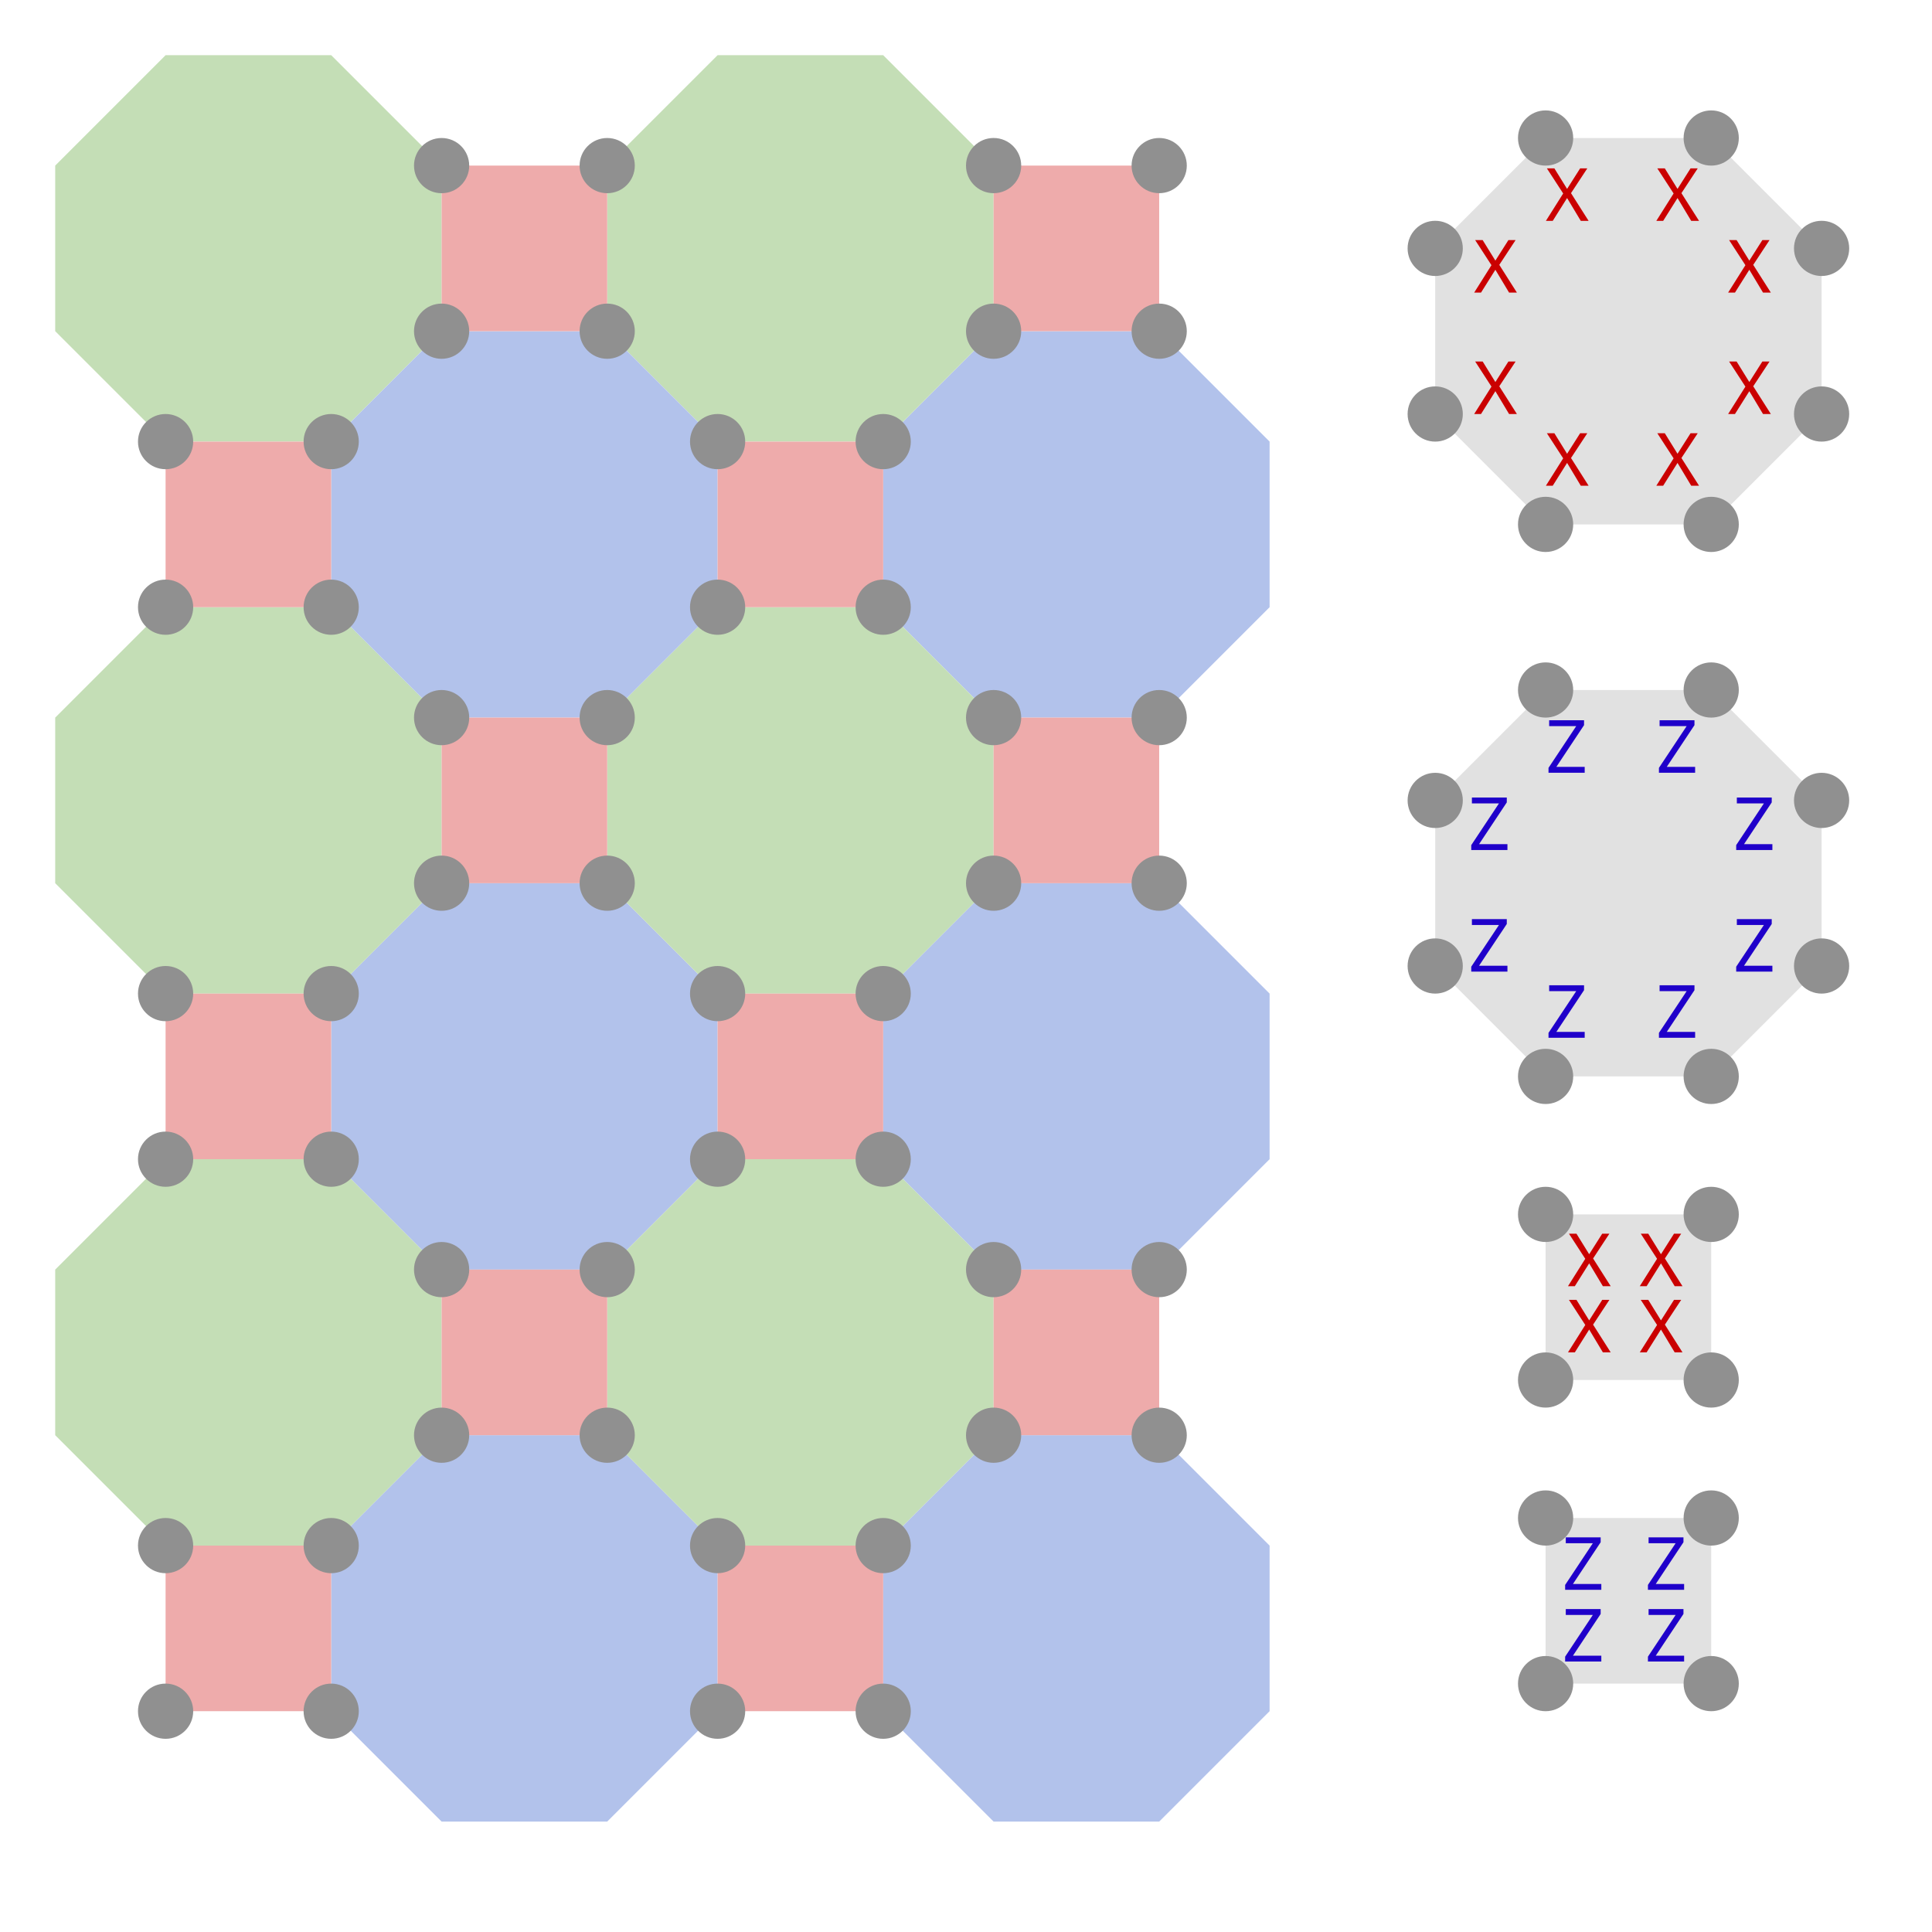
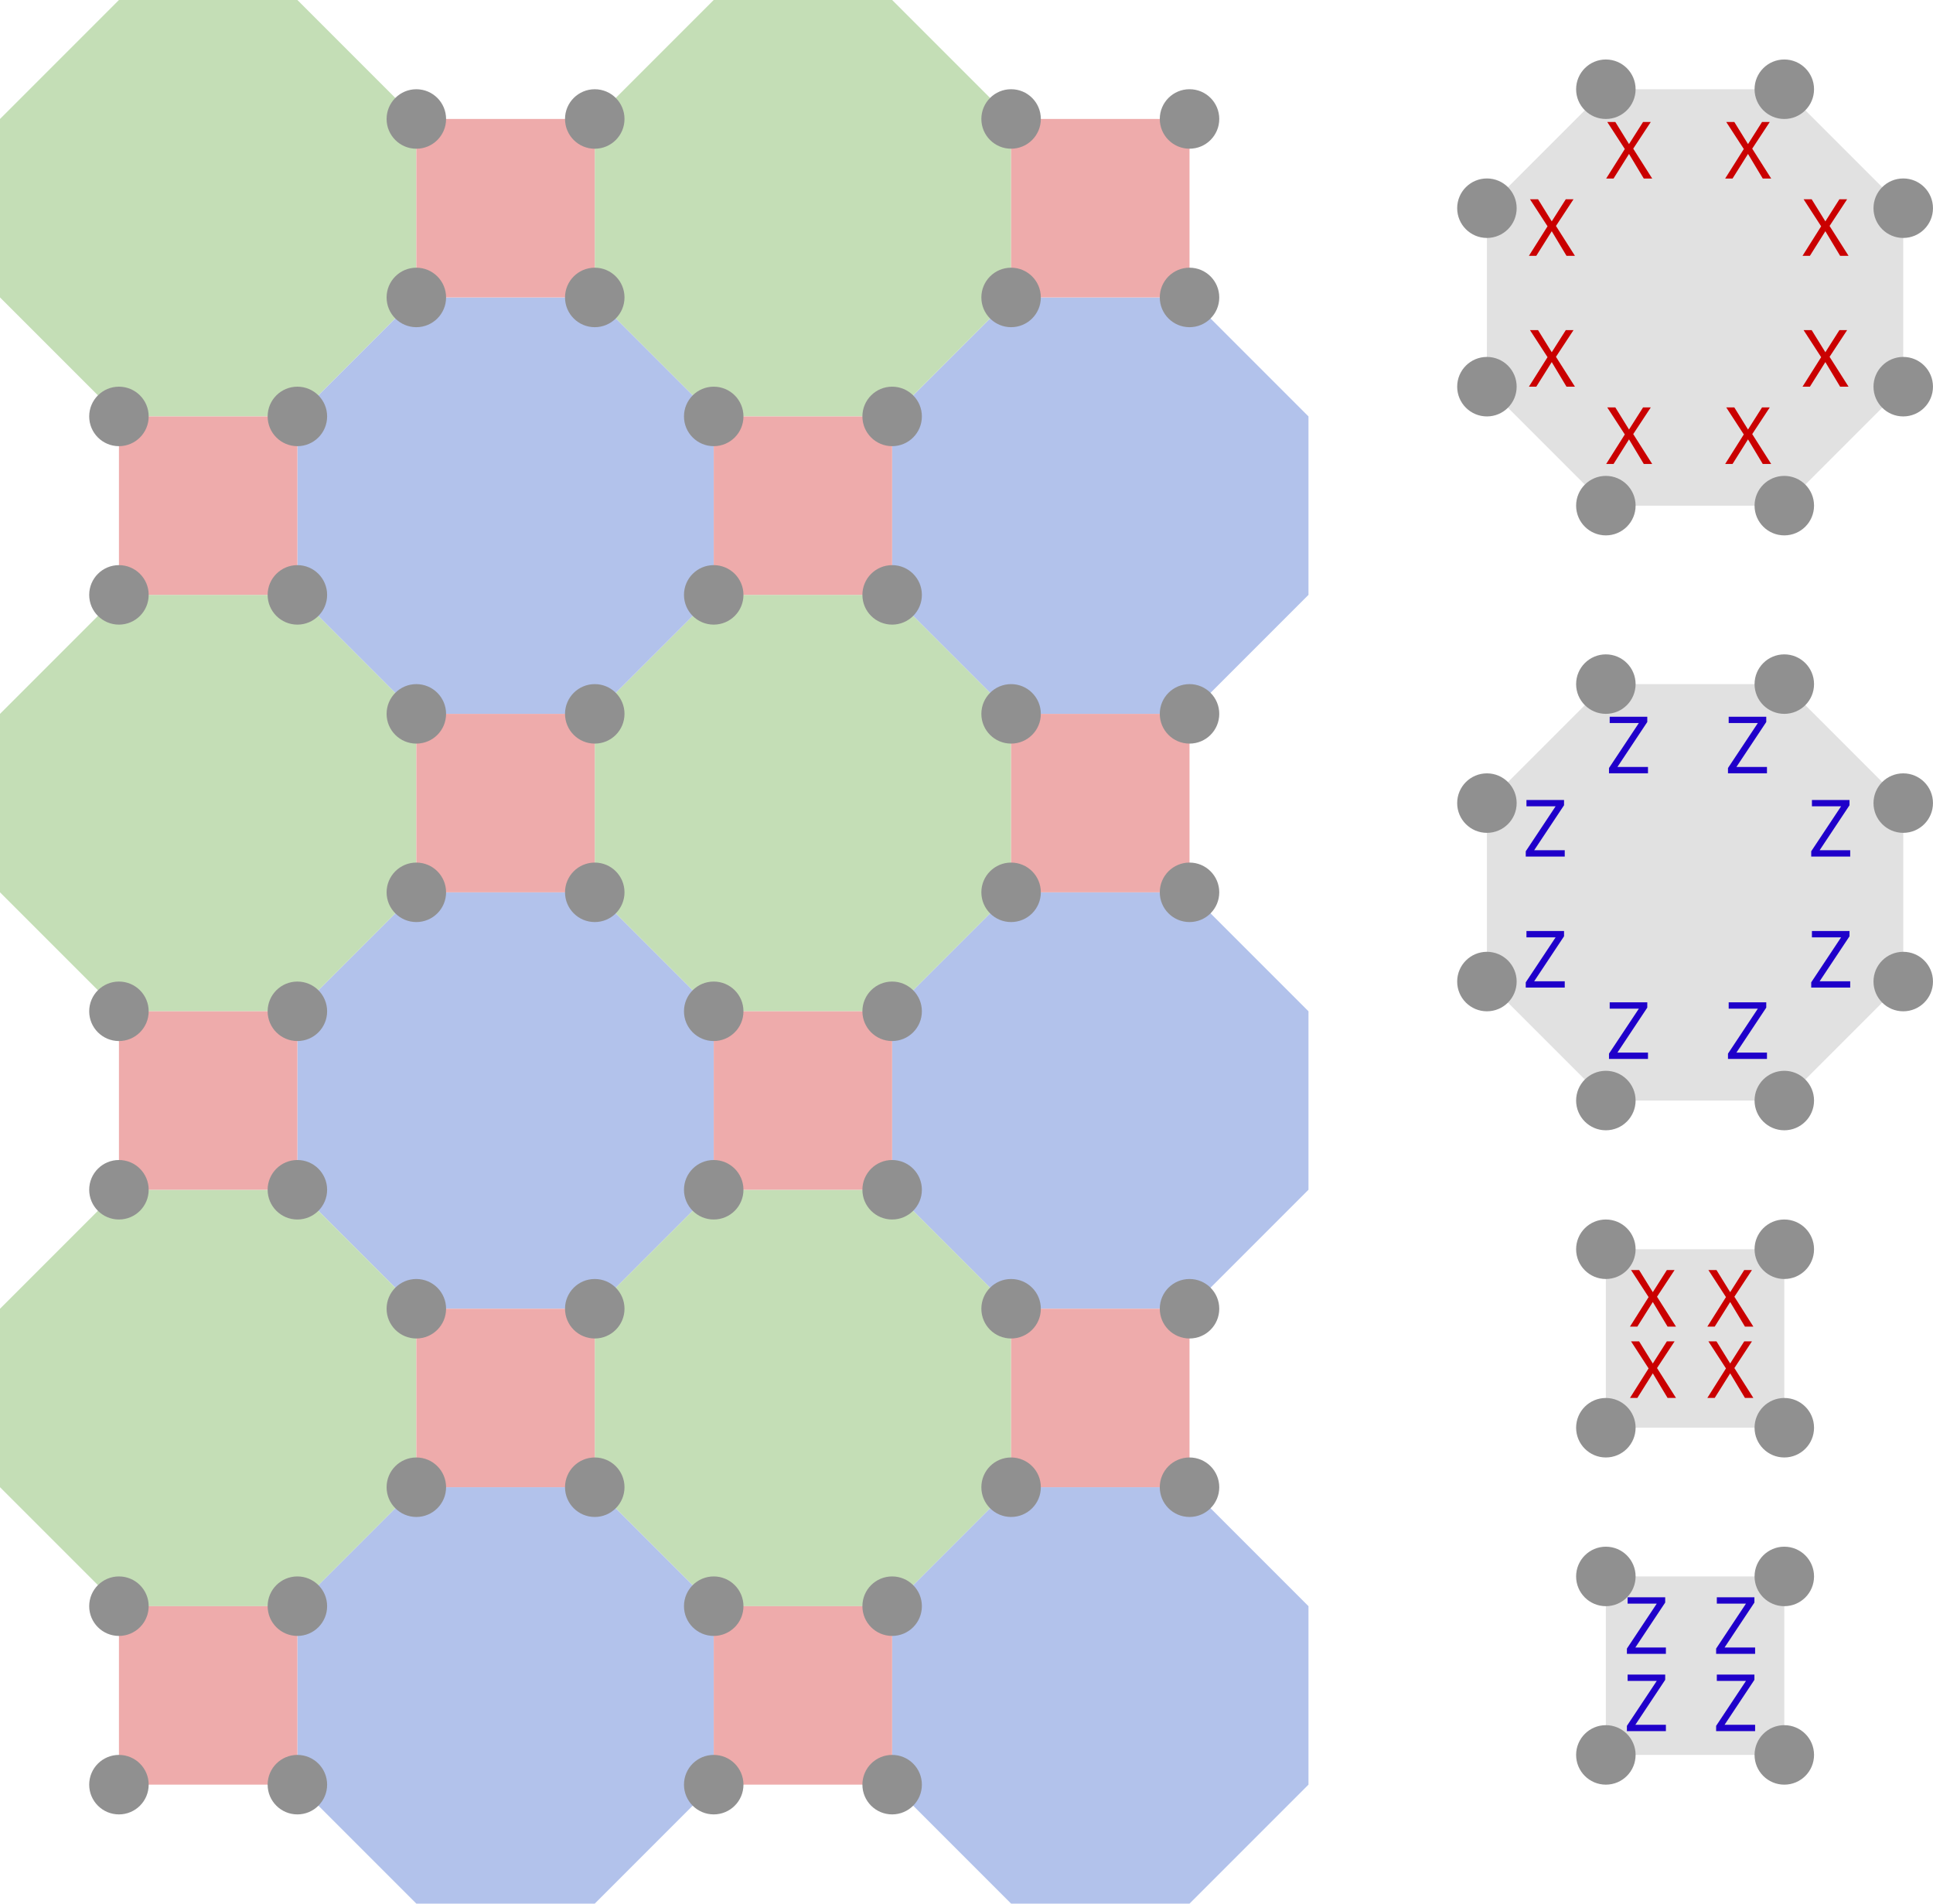
- <svg xmlns="http://www.w3.org/2000/svg" width="350" height="350" viewBox="0 0 92.604 92.604" version="1.1" id="svg5">
+ <svg xmlns="http://www.w3.org/2000/svg" width="350" height="344.615" viewBox="2.646 2.646 85.99 84.667" version="1.1" id="svg5">
  <defs id="defs2" />
  <g id="layer1">
    <path style="fill:#b2c2eb;fill-opacity:1;stroke-width:0.2" d="m 15.875,47.625 5.292,-5.292 h 7.937 l 5.292,5.292 v 7.937 l -5.292,5.292 h -7.937 l -5.292,-5.292 z" id="path22" />
    <path style="fill:#b2c2eb;fill-opacity:1;stroke-width:0.2" d="m 42.333,47.625 5.292,-5.292 h 7.937 l 5.292,5.292 v 7.937 l -5.292,5.292 h -7.937 l -5.292,-5.292 z" id="path30" />
    <path style="fill:#b2c2eb;fill-opacity:1;stroke-width:0.2" d="m 42.333,74.083 5.292,-5.292 h 7.937 l 5.292,5.292 v 7.937 l -5.292,5.292 h -7.937 l -5.292,-5.292 z" id="path153" />
    <path style="fill:#b2c2eb;fill-opacity:1;stroke-width:0.2" d="m 15.875,74.083 5.292,-5.292 h 7.937 l 5.292,5.292 v 7.937 l -5.292,5.292 h -7.937 l -5.292,-5.292 z" id="path154" />
    <path style="fill:#c4deb6;fill-opacity:1;stroke-width:0.2" d="m 29.104,60.854 5.292,-5.292 h 7.937 l 5.292,5.292 v 7.937 l -5.292,5.292 h -7.937 l -5.292,-5.292 z" id="path155" />
    <path style="fill:#c4deb6;fill-opacity:1;stroke-width:0.2" d="m 2.646,60.854 5.292,-5.292 h 7.937 l 5.292,5.292 v 7.937 l -5.292,5.292 H 7.938 l -5.292,-5.292 z" id="path156" />
    <path style="fill:#eeabab;fill-opacity:1;stroke-width:0.2" d="m 21.167,60.854 h 7.937 v 7.937 h -7.937 z" id="path157" />
    <circle style="fill:#909090;fill-opacity:1;stroke:none;stroke-width:0.1" id="circle157" cx="21.167" cy="60.854" r="1.323" />
    <circle style="fill:#909090;fill-opacity:1;stroke:none;stroke-width:0.1" id="circle158" cx="29.104" cy="60.854" r="1.323" />
    <circle style="fill:#909090;fill-opacity:1;stroke:none;stroke-width:0.1" id="circle159" cx="21.167" cy="68.792" r="1.323" />
    <circle style="fill:#909090;fill-opacity:1;stroke:none;stroke-width:0.1" id="circle160" cx="29.104" cy="68.792" r="1.323" />
    <path style="fill:#eeabab;fill-opacity:1;stroke-width:0.2" d="m 7.937,74.083 h 7.937 v 7.937 H 7.937 Z" id="path160" />
    <circle style="fill:#909090;fill-opacity:1;stroke:none;stroke-width:0.1" id="circle161" cx="7.937" cy="74.083" r="1.323" />
    <circle style="fill:#909090;fill-opacity:1;stroke:none;stroke-width:0.1" id="circle162" cx="15.875" cy="74.083" r="1.323" />
    <circle style="fill:#909090;fill-opacity:1;stroke:none;stroke-width:0.1" id="circle163" cx="7.937" cy="82.021" r="1.323" />
    <circle style="fill:#909090;fill-opacity:1;stroke:none;stroke-width:0.1" id="circle164" cx="15.875" cy="82.021" r="1.323" />
    <path style="fill:#eeabab;fill-opacity:1;stroke-width:0.2" d="m 34.396,74.083 h 7.937 v 7.937 H 34.396 Z" id="path164" />
    <circle style="fill:#909090;fill-opacity:1;stroke:none;stroke-width:0.1" id="circle165" cx="34.396" cy="74.083" r="1.323" />
    <circle style="fill:#909090;fill-opacity:1;stroke:none;stroke-width:0.1" id="circle166" cx="42.333" cy="74.083" r="1.323" />
    <circle style="fill:#909090;fill-opacity:1;stroke:none;stroke-width:0.1" id="circle167" cx="34.396" cy="82.021" r="1.323" />
    <circle style="fill:#909090;fill-opacity:1;stroke:none;stroke-width:0.1" id="circle168" cx="42.333" cy="82.021" r="1.323" />
    <path style="fill:#eeabab;fill-opacity:1;stroke-width:0.2" d="m 47.625,60.854 h 7.937 v 7.937 h -7.937 z" id="path168" />
    <circle style="fill:#909090;fill-opacity:1;stroke:none;stroke-width:0.1" id="circle169" cx="47.625" cy="60.854" r="1.323" />
    <circle style="fill:#909090;fill-opacity:1;stroke:none;stroke-width:0.1" id="circle170" cx="55.562" cy="60.854" r="1.323" />
    <circle style="fill:#909090;fill-opacity:1;stroke:none;stroke-width:0.1" id="circle171" cx="47.625" cy="68.792" r="1.323" />
    <circle style="fill:#909090;fill-opacity:1;stroke:none;stroke-width:0.1" id="circle172" cx="55.562" cy="68.792" r="1.323" />
    <path style="fill:#b2c2eb;fill-opacity:1;stroke-width:0.2" d="m 42.333,21.167 5.292,-5.292 h 7.937 l 5.292,5.292 v 7.937 l -5.292,5.292 h -7.937 l -5.292,-5.292 z" id="path38" />
    <path style="fill:#c4deb6;fill-opacity:1;stroke-width:0.2" d="m 29.104,34.396 5.292,-5.292 h 7.937 l 5.292,5.292 v 7.937 l -5.292,5.292 H 34.396 L 29.104,42.333 Z" id="path20" />
    <path style="fill:#c4deb6;fill-opacity:1;stroke-width:0.2" d="m 29.104,7.937 5.292,-5.292 h 7.937 l 5.292,5.292 v 7.937 l -5.292,5.292 h -7.937 l -5.292,-5.292 z" id="path21" />
    <path style="fill:#c4deb6;fill-opacity:1;stroke-width:0.2" d="m 2.646,7.937 5.292,-5.292 h 7.937 l 5.292,5.292 v 7.937 l -5.292,5.292 H 7.938 l -5.292,-5.292 z" id="path19" />
    <path style="fill:#c4deb6;fill-opacity:1;stroke-width:0.2" d="m 2.646,34.396 5.292,-5.292 h 7.937 l 5.292,5.292 v 7.937 l -5.292,5.292 H 7.938 L 2.646,42.333 Z" id="path18" />
    <path style="fill:#b2c2eb;fill-opacity:1;stroke-width:0.2" d="m 15.875,21.167 5.292,-5.292 h 7.937 l 5.292,5.292 v 7.937 l -5.292,5.292 h -7.937 l -5.292,-5.292 z" id="path17" />
    <path style="fill:#eeabab;fill-opacity:1;stroke-width:0.2" d="m 7.937,21.167 h 7.937 v 7.937 H 7.937 Z" id="path3" />
    <circle style="fill:#909090;fill-opacity:1;stroke:none;stroke-width:0.1" id="circle4442" cx="7.937" cy="21.167" r="1.323" />
    <circle style="fill:#909090;fill-opacity:1;stroke:none;stroke-width:0.1" id="circle1" cx="15.875" cy="21.167" r="1.323" />
    <circle style="fill:#909090;fill-opacity:1;stroke:none;stroke-width:0.1" id="circle2" cx="7.937" cy="29.104" r="1.323" />
    <circle style="fill:#909090;fill-opacity:1;stroke:none;stroke-width:0.1" id="circle3" cx="15.875" cy="29.104" r="1.323" />
    <path style="fill:#eeabab;fill-opacity:1;stroke-width:0.2" d="m 21.167,7.937 h 7.937 v 7.937 h -7.937 z" id="path6" />
    <circle style="fill:#909090;fill-opacity:1;stroke:none;stroke-width:0.1" id="circle6" cx="21.167" cy="7.938" r="1.323" />
    <circle style="fill:#909090;fill-opacity:1;stroke:none;stroke-width:0.1" id="circle7" cx="29.104" cy="7.938" r="1.323" />
    <circle style="fill:#909090;fill-opacity:1;stroke:none;stroke-width:0.1" id="circle8" cx="21.167" cy="15.875" r="1.323" />
    <circle style="fill:#909090;fill-opacity:1;stroke:none;stroke-width:0.1" id="circle9" cx="29.104" cy="15.875" r="1.323" />
    <path style="fill:#eeabab;fill-opacity:1;stroke-width:0.2" d="m 21.167,34.396 h 7.937 v 7.937 h -7.937 z" id="path9" />
    <circle style="fill:#909090;fill-opacity:1;stroke:none;stroke-width:0.1" id="circle10" cx="21.167" cy="34.396" r="1.323" />
    <circle style="fill:#909090;fill-opacity:1;stroke:none;stroke-width:0.1" id="circle11" cx="29.104" cy="34.396" r="1.323" />
    <circle style="fill:#909090;fill-opacity:1;stroke:none;stroke-width:0.1" id="circle12" cx="21.167" cy="42.333" r="1.323" />
    <circle style="fill:#909090;fill-opacity:1;stroke:none;stroke-width:0.1" id="circle13" cx="29.104" cy="42.333" r="1.323" />
    <path style="fill:#eeabab;fill-opacity:1;stroke-width:0.2" d="m 34.396,21.167 h 7.937 v 7.937 h -7.937 z" id="path13" />
    <circle style="fill:#909090;fill-opacity:1;stroke:none;stroke-width:0.1" id="circle14" cx="34.396" cy="21.167" r="1.323" />
    <circle style="fill:#909090;fill-opacity:1;stroke:none;stroke-width:0.1" id="circle15" cx="42.333" cy="21.167" r="1.323" />
    <circle style="fill:#909090;fill-opacity:1;stroke:none;stroke-width:0.1" id="circle16" cx="34.396" cy="29.104" r="1.323" />
    <circle style="fill:#909090;fill-opacity:1;stroke:none;stroke-width:0.1" id="circle17" cx="42.333" cy="29.104" r="1.323" />
    <path style="fill:#eeabab;fill-opacity:1;stroke-width:0.2" d="m 7.937,47.625 h 7.937 v 7.937 H 7.937 Z" id="path23" />
    <circle style="fill:#909090;fill-opacity:1;stroke:none;stroke-width:0.1" id="circle23" cx="7.937" cy="47.625" r="1.323" />
    <circle style="fill:#909090;fill-opacity:1;stroke:none;stroke-width:0.1" id="circle24" cx="15.875" cy="47.625" r="1.323" />
    <circle style="fill:#909090;fill-opacity:1;stroke:none;stroke-width:0.1" id="circle25" cx="7.937" cy="55.562" r="1.323" />
    <circle style="fill:#909090;fill-opacity:1;stroke:none;stroke-width:0.1" id="circle26" cx="15.875" cy="55.562" r="1.323" />
    <path style="fill:#eeabab;fill-opacity:1;stroke-width:0.2" d="m 34.396,47.625 h 7.937 v 7.937 h -7.937 z" id="path26" />
    <circle style="fill:#909090;fill-opacity:1;stroke:none;stroke-width:0.1" id="circle27" cx="34.396" cy="47.625" r="1.323" />
    <circle style="fill:#909090;fill-opacity:1;stroke:none;stroke-width:0.1" id="circle28" cx="42.333" cy="47.625" r="1.323" />
    <circle style="fill:#909090;fill-opacity:1;stroke:none;stroke-width:0.1" id="circle29" cx="34.396" cy="55.562" r="1.323" />
    <circle style="fill:#909090;fill-opacity:1;stroke:none;stroke-width:0.1" id="circle30" cx="42.333" cy="55.562" r="1.323" />
    <path style="fill:#eeabab;fill-opacity:1;stroke-width:0.2" d="m 47.625,34.396 h 7.937 v 7.937 h -7.937 z" id="path31" />
    <circle style="fill:#909090;fill-opacity:1;stroke:none;stroke-width:0.1" id="circle31" cx="47.625" cy="34.396" r="1.323" />
    <circle style="fill:#909090;fill-opacity:1;stroke:none;stroke-width:0.1" id="circle32" cx="55.562" cy="34.396" r="1.323" />
    <circle style="fill:#909090;fill-opacity:1;stroke:none;stroke-width:0.1" id="circle33" cx="47.625" cy="42.333" r="1.323" />
    <circle style="fill:#909090;fill-opacity:1;stroke:none;stroke-width:0.1" id="circle34" cx="55.562" cy="42.333" r="1.323" />
    <path style="fill:#eeabab;fill-opacity:1;stroke-width:0.2" d="m 47.625,7.937 h 7.937 v 7.937 h -7.937 z" id="path34" />
    <circle style="fill:#909090;fill-opacity:1;stroke:none;stroke-width:0.1" id="circle35" cx="47.625" cy="7.937" r="1.323" />
    <circle style="fill:#909090;fill-opacity:1;stroke:none;stroke-width:0.1" id="circle36" cx="55.562" cy="7.937" r="1.323" />
    <circle style="fill:#909090;fill-opacity:1;stroke:none;stroke-width:0.1" id="circle37" cx="47.625" cy="15.875" r="1.323" />
    <circle style="fill:#909090;fill-opacity:1;stroke:none;stroke-width:0.1" id="circle38" cx="55.562" cy="15.875" r="1.323" />
    <path style="fill:#e1e1e1;fill-opacity:1;stroke-width:0.2" d="M 68.792,11.906 74.083,6.615 h 7.937 l 5.292,5.292 v 7.937 l -5.292,5.292 H 74.083 l -5.292,-5.292 z" id="path172" />
    <circle style="fill:#909090;fill-opacity:1;stroke:none;stroke-width:0.1" id="circle173" cx="68.792" cy="11.906" r="1.323" />
    <circle style="fill:#909090;fill-opacity:1;stroke:none;stroke-width:0.1" id="circle174" cx="68.792" cy="19.844" r="1.323" />
    <circle style="fill:#909090;fill-opacity:1;stroke:none;stroke-width:0.1" id="circle175" cx="74.083" cy="6.615" r="1.323" />
    <circle style="fill:#909090;fill-opacity:1;stroke:none;stroke-width:0.1" id="circle176" cx="82.021" cy="6.615" r="1.323" />
    <circle style="fill:#909090;fill-opacity:1;stroke:none;stroke-width:0.1" id="circle177" cx="74.083" cy="25.135" r="1.323" />
    <circle style="fill:#909090;fill-opacity:1;stroke:none;stroke-width:0.1" id="circle178" cx="82.021" cy="25.135" r="1.323" />
    <circle style="fill:#909090;fill-opacity:1;stroke:none;stroke-width:0.1" id="circle179" cx="87.312" cy="11.906" r="1.323" />
    <circle style="fill:#909090;fill-opacity:1;stroke:none;stroke-width:0.1" id="circle181" cx="87.312" cy="19.844" r="1.323" />
    <text xml:space="preserve" style="font-size:3.528px;font-family:'Andale Mono';-inkscape-font-specification:'Andale Mono';fill:#ca0000;fill-opacity:1;stroke:none;stroke-width:0.1" x="74.083" y="10.583" id="text182">
      <tspan id="tspan182" style="font-style:normal;font-variant:normal;font-weight:normal;font-stretch:normal;font-size:3.528px;font-family:sans-serif;-inkscape-font-specification:sans-serif;fill:#ca0000;fill-opacity:1;stroke-width:0.1" x="74.083" y="10.583">X</tspan>
    </text>
    <text xml:space="preserve" style="font-size:3.528px;font-family:'Andale Mono';-inkscape-font-specification:'Andale Mono';fill:#ca0000;fill-opacity:1;stroke:none;stroke-width:0.1" x="79.375" y="10.583" id="text183">
      <tspan id="tspan183" style="font-style:normal;font-variant:normal;font-weight:normal;font-stretch:normal;font-size:3.528px;font-family:sans-serif;-inkscape-font-specification:sans-serif;fill:#ca0000;fill-opacity:1;stroke-width:0.1" x="79.375" y="10.583">X</tspan>
    </text>
    <text xml:space="preserve" style="font-size:3.528px;font-family:'Andale Mono';-inkscape-font-specification:'Andale Mono';fill:#ca0000;fill-opacity:1;stroke:none;stroke-width:0.1" x="70.644" y="14.023" id="text184">
      <tspan id="tspan184" style="font-style:normal;font-variant:normal;font-weight:normal;font-stretch:normal;font-size:3.528px;font-family:sans-serif;-inkscape-font-specification:sans-serif;fill:#ca0000;fill-opacity:1;stroke-width:0.1" x="70.644" y="14.023">X</tspan>
    </text>
    <text xml:space="preserve" style="font-size:3.528px;font-family:'Andale Mono';-inkscape-font-specification:'Andale Mono';fill:#ca0000;fill-opacity:1;stroke:none;stroke-width:0.1" x="82.815" y="14.023" id="text185">
      <tspan id="tspan185" style="font-style:normal;font-variant:normal;font-weight:normal;font-stretch:normal;font-size:3.528px;font-family:sans-serif;-inkscape-font-specification:sans-serif;fill:#ca0000;fill-opacity:1;stroke-width:0.1" x="82.815" y="14.023">X</tspan>
    </text>
    <text xml:space="preserve" style="font-size:3.528px;font-family:'Andale Mono';-inkscape-font-specification:'Andale Mono';fill:#ca0000;fill-opacity:1;stroke:none;stroke-width:0.1" x="70.644" y="19.844" id="text186">
      <tspan id="tspan186" style="font-style:normal;font-variant:normal;font-weight:normal;font-stretch:normal;font-size:3.528px;font-family:sans-serif;-inkscape-font-specification:sans-serif;fill:#ca0000;fill-opacity:1;stroke-width:0.1" x="70.644" y="19.844">X</tspan>
    </text>
    <text xml:space="preserve" style="font-size:3.528px;font-family:'Andale Mono';-inkscape-font-specification:'Andale Mono';fill:#ca0000;fill-opacity:1;stroke:none;stroke-width:0.1" x="82.815" y="19.844" id="text187">
      <tspan id="tspan187" style="font-style:normal;font-variant:normal;font-weight:normal;font-stretch:normal;font-size:3.528px;font-family:sans-serif;-inkscape-font-specification:sans-serif;fill:#ca0000;fill-opacity:1;stroke-width:0.1" x="82.815" y="19.844">X</tspan>
    </text>
    <text xml:space="preserve" style="font-size:3.528px;font-family:'Andale Mono';-inkscape-font-specification:'Andale Mono';fill:#ca0000;fill-opacity:1;stroke:none;stroke-width:0.1" x="74.083" y="23.283" id="text188">
      <tspan id="tspan188" style="font-style:normal;font-variant:normal;font-weight:normal;font-stretch:normal;font-size:3.528px;font-family:sans-serif;-inkscape-font-specification:sans-serif;fill:#ca0000;fill-opacity:1;stroke-width:0.1" x="74.083" y="23.283">X</tspan>
    </text>
    <text xml:space="preserve" style="font-size:3.528px;font-family:'Andale Mono';-inkscape-font-specification:'Andale Mono';fill:#ca0000;fill-opacity:1;stroke:none;stroke-width:0.1" x="79.375" y="23.283" id="text189">
      <tspan id="tspan189" style="font-style:normal;font-variant:normal;font-weight:normal;font-stretch:normal;font-size:3.528px;font-family:sans-serif;-inkscape-font-specification:sans-serif;fill:#ca0000;fill-opacity:1;stroke-width:0.1" x="79.375" y="23.283">X</tspan>
    </text>
    <path style="fill:#e1e1e1;fill-opacity:1;stroke-width:0.2" d="m 68.792,38.365 5.292,-5.292 h 7.937 l 5.292,5.292 v 7.937 l -5.292,5.292 H 74.083 L 68.792,46.302 Z" id="path189" />
    <circle style="fill:#909090;fill-opacity:1;stroke:none;stroke-width:0.1" id="circle189" cx="68.792" cy="38.365" r="1.323" />
    <circle style="fill:#909090;fill-opacity:1;stroke:none;stroke-width:0.1" id="circle190" cx="68.792" cy="46.302" r="1.323" />
    <circle style="fill:#909090;fill-opacity:1;stroke:none;stroke-width:0.1" id="circle191" cx="74.083" cy="33.073" r="1.323" />
    <circle style="fill:#909090;fill-opacity:1;stroke:none;stroke-width:0.1" id="circle192" cx="82.021" cy="33.073" r="1.323" />
    <circle style="fill:#909090;fill-opacity:1;stroke:none;stroke-width:0.1" id="circle193" cx="74.083" cy="51.594" r="1.323" />
    <circle style="fill:#909090;fill-opacity:1;stroke:none;stroke-width:0.1" id="circle194" cx="82.021" cy="51.594" r="1.323" />
    <circle style="fill:#909090;fill-opacity:1;stroke:none;stroke-width:0.1" id="circle195" cx="87.312" cy="38.365" r="1.323" />
    <circle style="fill:#909090;fill-opacity:1;stroke:none;stroke-width:0.1" id="circle196" cx="87.312" cy="46.302" r="1.323" />
    <text xml:space="preserve" style="font-size:3.528px;font-family:'Andale Mono';-inkscape-font-specification:'Andale Mono';fill:#1f00ca;fill-opacity:1;stroke:none;stroke-width:0.1" x="74.083" y="37.042" id="text203">
      <tspan id="tspan203" style="font-style:normal;font-variant:normal;font-weight:normal;font-stretch:normal;font-size:3.528px;font-family:sans-serif;-inkscape-font-specification:sans-serif;fill:#1f00ca;fill-opacity:1;stroke-width:0.1" x="74.083" y="37.042">Z</tspan>
    </text>
    <text xml:space="preserve" style="font-size:3.528px;font-family:'Andale Mono';-inkscape-font-specification:'Andale Mono';fill:#1f00ca;fill-opacity:1;stroke:none;stroke-width:0.1" x="79.375" y="37.042" id="text204">
      <tspan id="tspan204" style="font-style:normal;font-variant:normal;font-weight:normal;font-stretch:normal;font-size:3.528px;font-family:sans-serif;-inkscape-font-specification:sans-serif;fill:#1f00ca;fill-opacity:1;stroke-width:0.1" x="79.375" y="37.042">Z</tspan>
    </text>
    <text xml:space="preserve" style="font-size:3.528px;font-family:'Andale Mono';-inkscape-font-specification:'Andale Mono';fill:#1f00ca;fill-opacity:1;stroke:none;stroke-width:0.1" x="70.379" y="40.746" id="text205">
      <tspan id="tspan205" style="font-style:normal;font-variant:normal;font-weight:normal;font-stretch:normal;font-size:3.528px;font-family:sans-serif;-inkscape-font-specification:sans-serif;fill:#1f00ca;fill-opacity:1;stroke-width:0.1" x="70.379" y="40.746">Z</tspan>
    </text>
    <text xml:space="preserve" style="font-size:3.528px;font-family:'Andale Mono';-inkscape-font-specification:'Andale Mono';fill:#1f00ca;fill-opacity:1;stroke:none;stroke-width:0.1" x="83.079" y="40.746" id="text206">
      <tspan id="tspan206" style="font-style:normal;font-variant:normal;font-weight:normal;font-stretch:normal;font-size:3.528px;font-family:sans-serif;-inkscape-font-specification:sans-serif;fill:#1f00ca;fill-opacity:1;stroke-width:0.1" x="83.079" y="40.746">Z</tspan>
    </text>
    <text xml:space="preserve" style="font-size:3.528px;font-family:'Andale Mono';-inkscape-font-specification:'Andale Mono';fill:#1f00ca;fill-opacity:1;stroke:none;stroke-width:0.1" x="70.379" y="46.567" id="text207">
      <tspan id="tspan207" style="font-style:normal;font-variant:normal;font-weight:normal;font-stretch:normal;font-size:3.528px;font-family:sans-serif;-inkscape-font-specification:sans-serif;fill:#1f00ca;fill-opacity:1;stroke-width:0.1" x="70.379" y="46.567">Z</tspan>
    </text>
    <text xml:space="preserve" style="font-size:3.528px;font-family:'Andale Mono';-inkscape-font-specification:'Andale Mono';fill:#1f00ca;fill-opacity:1;stroke:none;stroke-width:0.1" x="83.079" y="46.567" id="text208">
      <tspan id="tspan208" style="font-style:normal;font-variant:normal;font-weight:normal;font-stretch:normal;font-size:3.528px;font-family:sans-serif;-inkscape-font-specification:sans-serif;fill:#1f00ca;fill-opacity:1;stroke-width:0.1" x="83.079" y="46.567">Z</tspan>
    </text>
    <text xml:space="preserve" style="font-size:3.528px;font-family:'Andale Mono';-inkscape-font-specification:'Andale Mono';fill:#1f00ca;fill-opacity:1;stroke:none;stroke-width:0.1" x="74.083" y="49.742" id="text209">
      <tspan id="tspan209" style="font-style:normal;font-variant:normal;font-weight:normal;font-stretch:normal;font-size:3.528px;font-family:sans-serif;-inkscape-font-specification:sans-serif;fill:#1f00ca;fill-opacity:1;stroke-width:0.1" x="74.083" y="49.742">Z</tspan>
    </text>
    <text xml:space="preserve" style="font-size:3.528px;font-family:'Andale Mono';-inkscape-font-specification:'Andale Mono';fill:#1f00ca;fill-opacity:1;stroke:none;stroke-width:0.1" x="79.375" y="49.742" id="text210">
      <tspan id="tspan210" style="font-style:normal;font-variant:normal;font-weight:normal;font-stretch:normal;font-size:3.528px;font-family:sans-serif;-inkscape-font-specification:sans-serif;fill:#1f00ca;fill-opacity:1;stroke-width:0.1" x="79.375" y="49.742">Z</tspan>
    </text>
    <path style="fill:#e1e1e1;fill-opacity:1;stroke-width:0.2" d="m 74.083,58.208 h 7.937 v 7.937 H 74.083 Z" id="path210" />
    <circle style="fill:#909090;fill-opacity:1;stroke:none;stroke-width:0.1" id="circle210" cx="74.083" cy="58.208" r="1.323" />
    <circle style="fill:#909090;fill-opacity:1;stroke:none;stroke-width:0.1" id="circle211" cx="82.021" cy="58.208" r="1.323" />
    <circle style="fill:#909090;fill-opacity:1;stroke:none;stroke-width:0.1" id="circle212" cx="74.083" cy="66.146" r="1.323" />
    <circle style="fill:#909090;fill-opacity:1;stroke:none;stroke-width:0.1" id="circle213" cx="82.021" cy="66.146" r="1.323" />
    <text xml:space="preserve" style="font-size:3.528px;font-family:'Andale Mono';-inkscape-font-specification:'Andale Mono';fill:#ca0000;fill-opacity:1;stroke:none;stroke-width:0.1" x="75.142" y="61.648" id="text213">
      <tspan id="tspan213" style="font-style:normal;font-variant:normal;font-weight:normal;font-stretch:normal;font-size:3.528px;font-family:sans-serif;-inkscape-font-specification:sans-serif;fill:#ca0000;fill-opacity:1;stroke-width:0.1" x="75.142" y="61.648">X</tspan>
    </text>
    <text xml:space="preserve" style="font-size:3.528px;font-family:'Andale Mono';-inkscape-font-specification:'Andale Mono';fill:#ca0000;fill-opacity:1;stroke:none;stroke-width:0.1" x="78.581" y="61.648" id="text214">
      <tspan id="tspan214" style="font-style:normal;font-variant:normal;font-weight:normal;font-stretch:normal;font-size:3.528px;font-family:sans-serif;-inkscape-font-specification:sans-serif;fill:#ca0000;fill-opacity:1;stroke-width:0.1" x="78.581" y="61.648">X</tspan>
    </text>
    <text xml:space="preserve" style="font-size:3.528px;font-family:'Andale Mono';-inkscape-font-specification:'Andale Mono';fill:#ca0000;fill-opacity:1;stroke:none;stroke-width:0.1" x="75.142" y="64.823" id="text215">
      <tspan id="tspan215" style="font-style:normal;font-variant:normal;font-weight:normal;font-stretch:normal;font-size:3.528px;font-family:sans-serif;-inkscape-font-specification:sans-serif;fill:#ca0000;fill-opacity:1;stroke-width:0.1" x="75.142" y="64.823">X</tspan>
    </text>
    <text xml:space="preserve" style="font-size:3.528px;font-family:'Andale Mono';-inkscape-font-specification:'Andale Mono';fill:#ca0000;fill-opacity:1;stroke:none;stroke-width:0.1" x="78.581" y="64.823" id="text216">
      <tspan id="tspan216" style="font-style:normal;font-variant:normal;font-weight:normal;font-stretch:normal;font-size:3.528px;font-family:sans-serif;-inkscape-font-specification:sans-serif;fill:#ca0000;fill-opacity:1;stroke-width:0.1" x="78.581" y="64.823">X</tspan>
    </text>
    <path style="fill:#e1e1e1;fill-opacity:1;stroke-width:0.2" d="m 74.083,72.76 h 7.937 v 7.937 H 74.083 Z" id="path216" />
    <circle style="fill:#909090;fill-opacity:1;stroke:none;stroke-width:0.1" id="circle216" cx="74.083" cy="72.76" r="1.323" />
    <circle style="fill:#909090;fill-opacity:1;stroke:none;stroke-width:0.1" id="circle217" cx="82.021" cy="72.76" r="1.323" />
    <circle style="fill:#909090;fill-opacity:1;stroke:none;stroke-width:0.1" id="circle218" cx="74.083" cy="80.698" r="1.323" />
    <circle style="fill:#909090;fill-opacity:1;stroke:none;stroke-width:0.1" id="circle219" cx="82.021" cy="80.698" r="1.323" />
    <text xml:space="preserve" style="font-size:3.528px;font-family:'Andale Mono';-inkscape-font-specification:'Andale Mono';fill:#1f00ca;fill-opacity:1;stroke:none;stroke-width:0.1" x="74.877" y="76.2" id="text222">
      <tspan id="tspan222" style="font-style:normal;font-variant:normal;font-weight:normal;font-stretch:normal;font-size:3.528px;font-family:sans-serif;-inkscape-font-specification:sans-serif;fill:#1f00ca;fill-opacity:1;stroke-width:0.1" x="74.877" y="76.2">Z</tspan>
    </text>
    <text xml:space="preserve" style="font-size:3.528px;font-family:'Andale Mono';-inkscape-font-specification:'Andale Mono';fill:#1f00ca;fill-opacity:1;stroke:none;stroke-width:0.1" x="78.846" y="76.2" id="text223">
      <tspan id="tspan223" style="font-style:normal;font-variant:normal;font-weight:normal;font-stretch:normal;font-size:3.528px;font-family:sans-serif;-inkscape-font-specification:sans-serif;fill:#1f00ca;fill-opacity:1;stroke-width:0.1" x="78.846" y="76.2">Z</tspan>
    </text>
    <text xml:space="preserve" style="font-size:3.528px;font-family:'Andale Mono';-inkscape-font-specification:'Andale Mono';fill:#1f00ca;fill-opacity:1;stroke:none;stroke-width:0.1" x="74.877" y="79.64" id="text224">
      <tspan id="tspan224" style="font-style:normal;font-variant:normal;font-weight:normal;font-stretch:normal;font-size:3.528px;font-family:sans-serif;-inkscape-font-specification:sans-serif;fill:#1f00ca;fill-opacity:1;stroke-width:0.1" x="74.877" y="79.64">Z</tspan>
    </text>
    <text xml:space="preserve" style="font-size:3.528px;font-family:'Andale Mono';-inkscape-font-specification:'Andale Mono';fill:#1f00ca;fill-opacity:1;stroke:none;stroke-width:0.1" x="78.846" y="79.64" id="text225">
      <tspan id="tspan225" style="font-style:normal;font-variant:normal;font-weight:normal;font-stretch:normal;font-size:3.528px;font-family:sans-serif;-inkscape-font-specification:sans-serif;fill:#1f00ca;fill-opacity:1;stroke-width:0.1" x="78.846" y="79.64">Z</tspan>
    </text>
  </g>
</svg>
